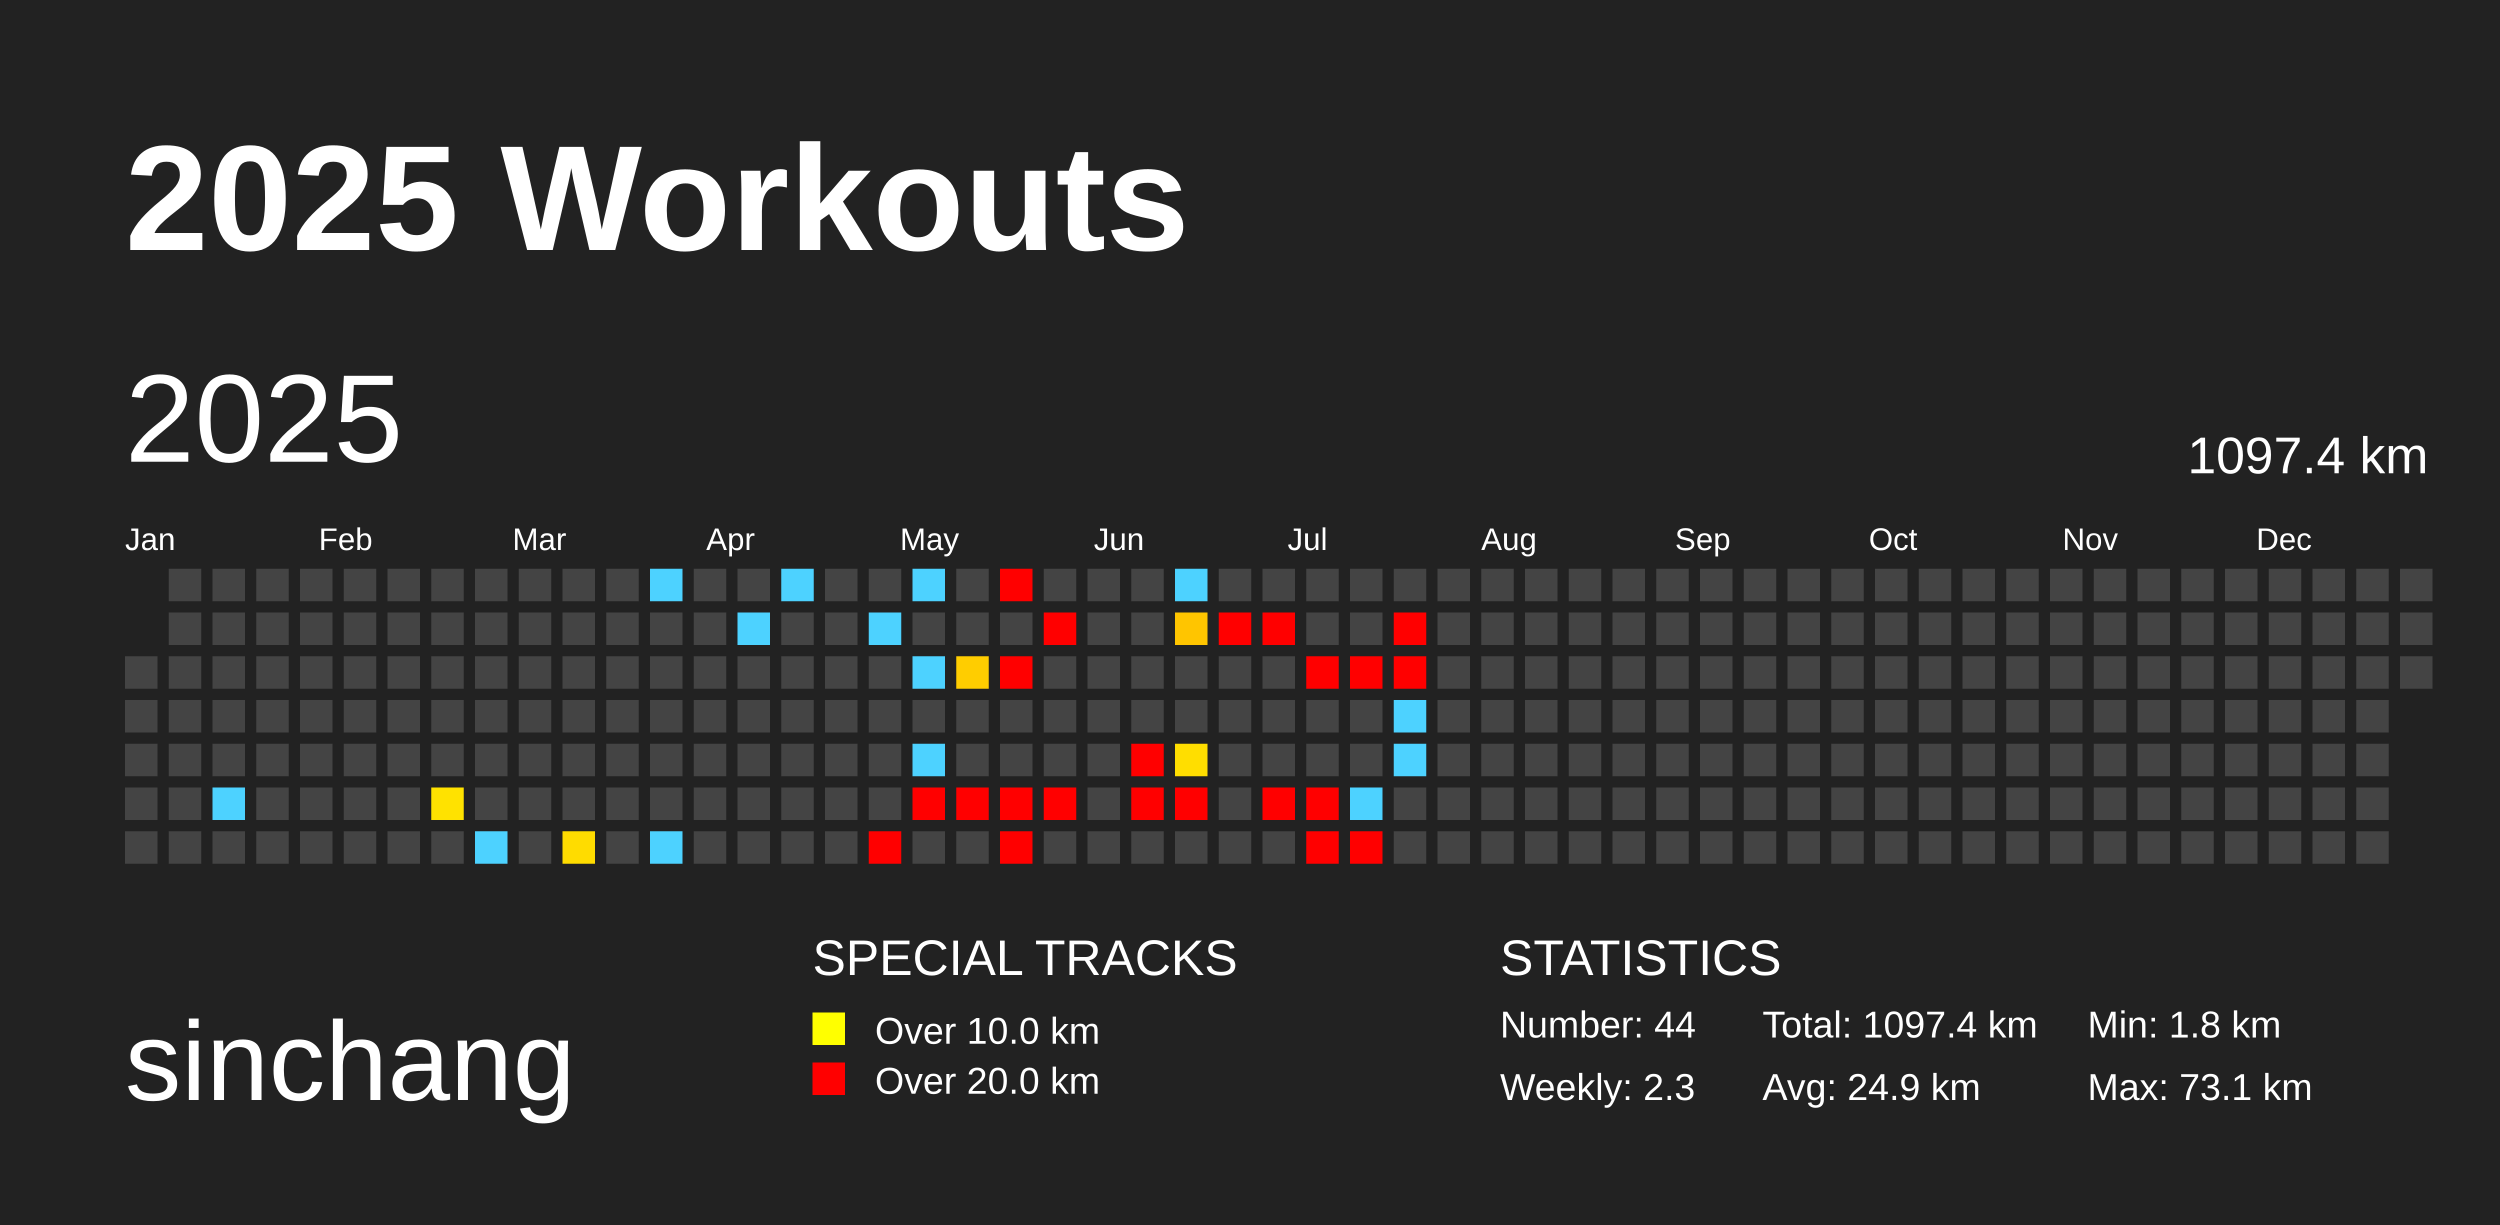
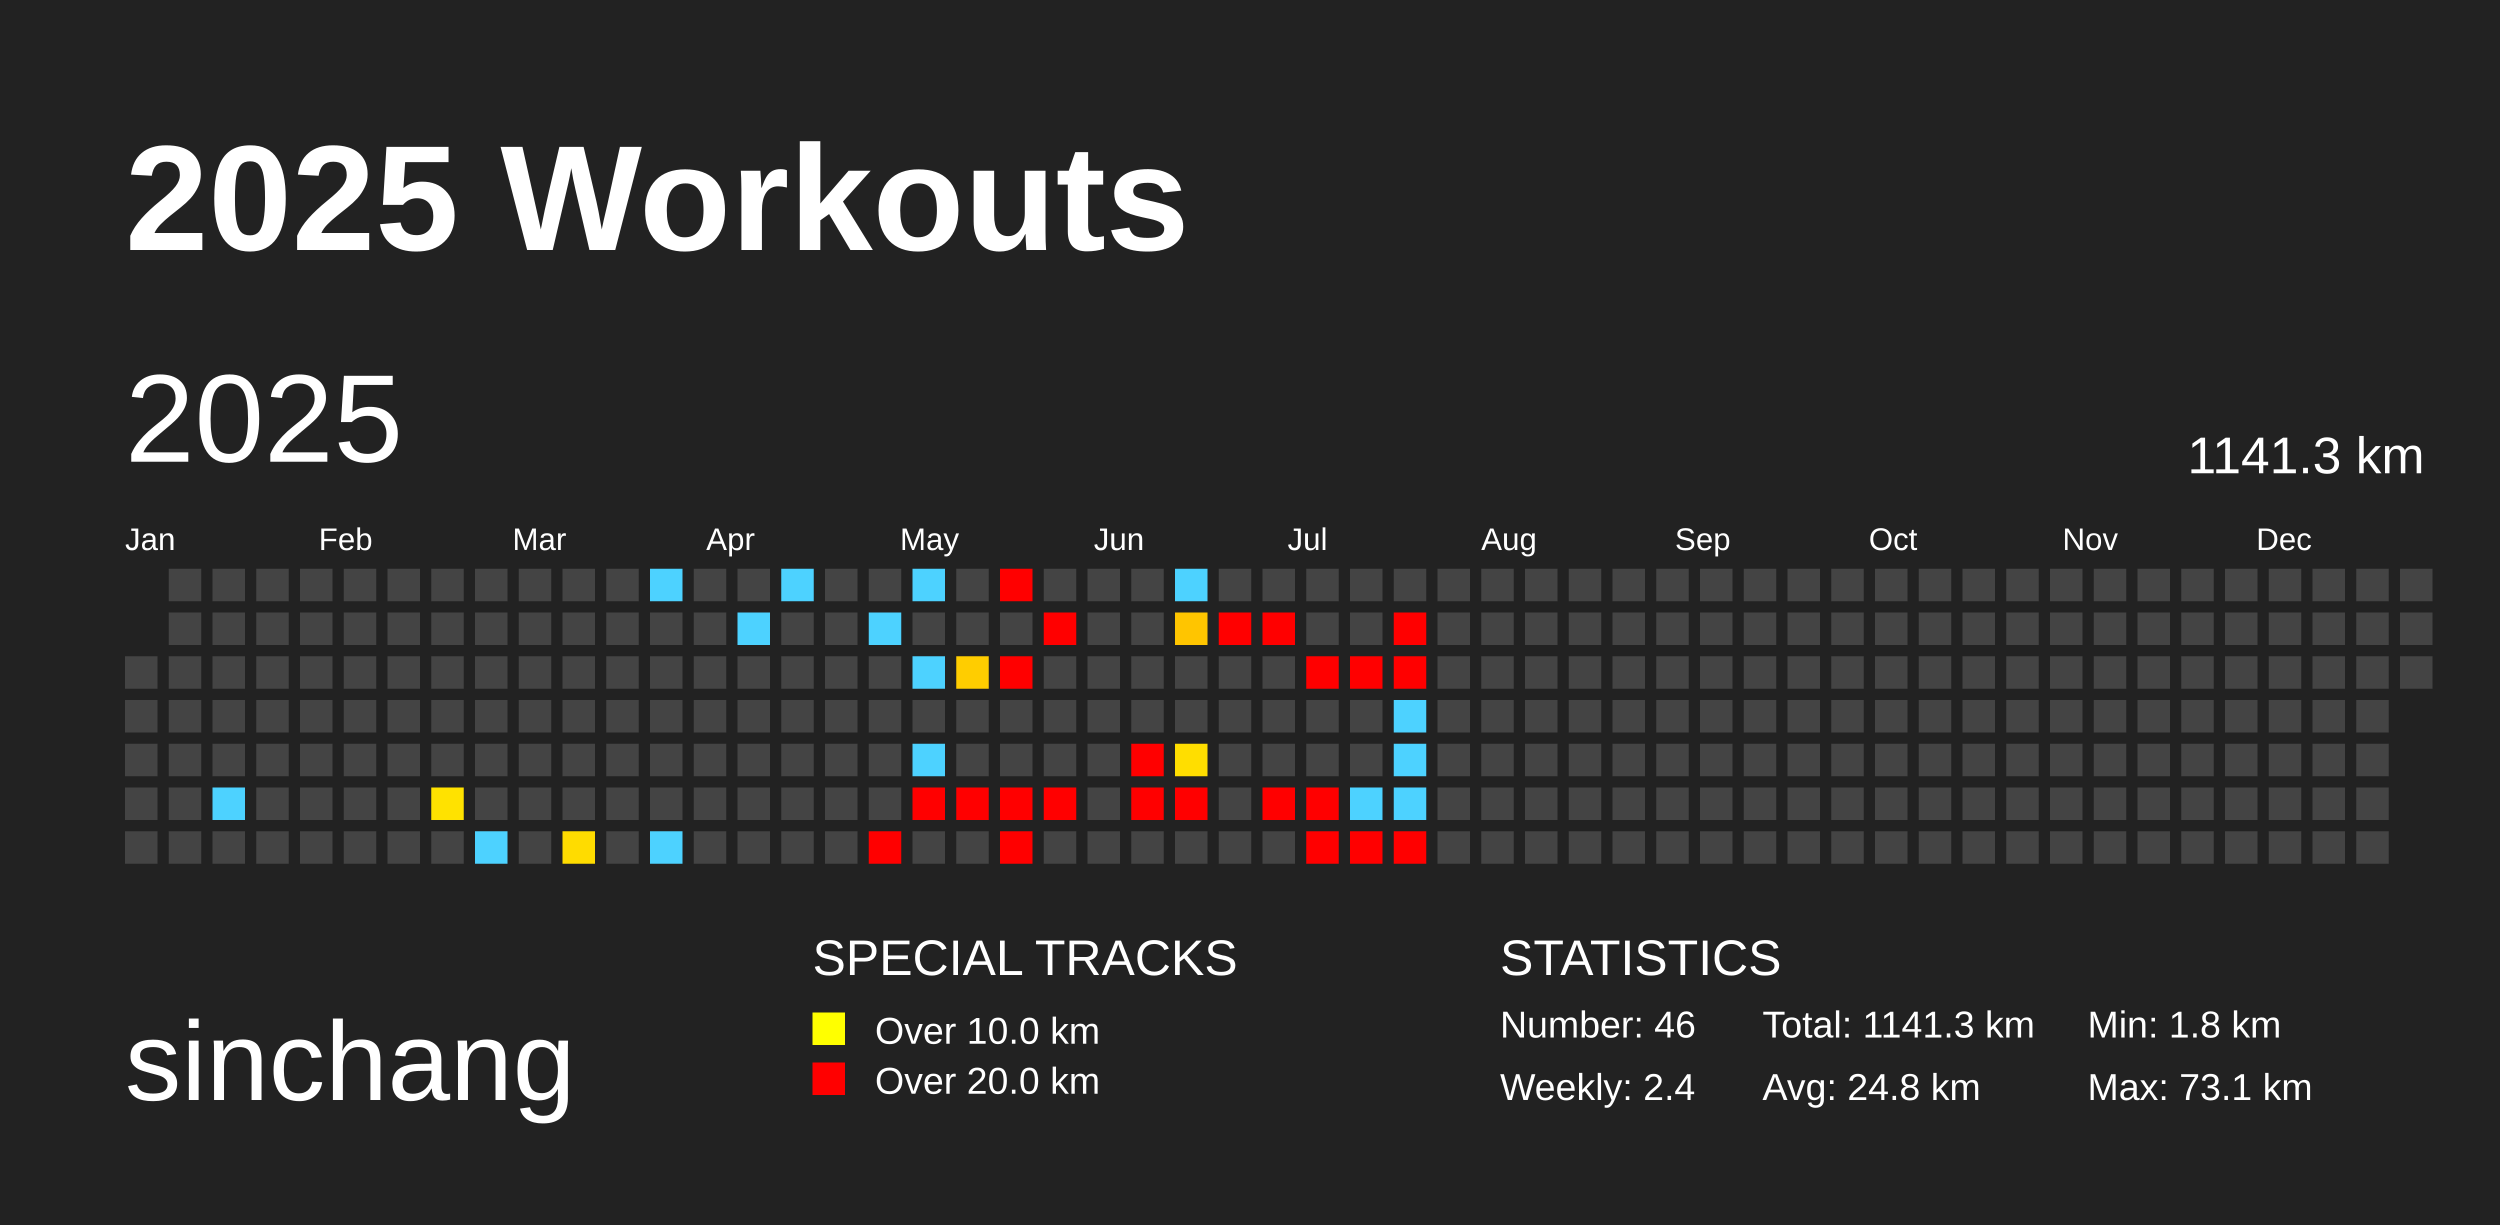
<svg xmlns="http://www.w3.org/2000/svg" baseProfile="full" height="98mm" version="1.1" viewBox="0,0,200,98" width="200mm">
  <defs />
  <rect fill="#222222" height="98" width="200" x="0" y="0" />
  <text fill="#FFFFFF" style="font-size:12px; font-family:Arial; font-weight:bold;" x="10" y="20">2025 Workouts</text>
  <text fill="#FFFFFF" style="font-size:9px; font-family:Arial" x="10" y="88">sinchang</text>
  <text fill="#FFFFFF" style="font-size:4px; font-family:Arial" x="65" y="78">SPECIAL TRACKS</text>
  <rect fill="yellow" height="2.6" width="2.6" x="65" y="81" />
  <text fill="#FFFFFF" style="font-size:3px; font-family:Arial" x="70" y="83.5">Over 10.0 km</text>
  <rect fill="red" height="2.6" width="2.6" x="65" y="85" />
  <text fill="#FFFFFF" style="font-size:3px; font-family:Arial" x="70" y="87.5">Over 20.0 km</text>
  <text fill="#FFFFFF" style="font-size:4px; font-family:Arial" x="120" y="78">STATISTICS</text>
-   <text fill="#FFFFFF" style="font-size:3px; font-family:Arial" x="120" y="83">Number: 44</text>
-   <text fill="#FFFFFF" style="font-size:3px; font-family:Arial" x="120" y="88">Weekly: 2.3</text>
-   <text fill="#FFFFFF" style="font-size:3px; font-family:Arial" x="141" y="83">Total: 1097.4 km</text>
-   <text fill="#FFFFFF" style="font-size:3px; font-family:Arial" x="141" y="88">Avg: 24.9 km</text>
+   <text fill="#FFFFFF" style="font-size:3px; font-family:Arial" x="120" y="83">Number: 46</text>
+   <text fill="#FFFFFF" style="font-size:3px; font-family:Arial" x="120" y="88">Weekly: 2.4</text>
+   <text fill="#FFFFFF" style="font-size:3px; font-family:Arial" x="141" y="83">Total: 1141.3 km</text>
+   <text fill="#FFFFFF" style="font-size:3px; font-family:Arial" x="141" y="88">Avg: 24.8 km</text>
  <text fill="#FFFFFF" style="font-size:3px; font-family:Arial" x="167" y="83">Min: 1.8 km</text>
  <text fill="#FFFFFF" style="font-size:3px; font-family:Arial" x="167" y="88">Max: 73.1 km</text>
  <text dominant-baseline="hanging" fill="#FFFFFF" style="font-size:10.0px; font-family:Arial;" x="10" y="30">2025</text>
-   <text dominant-baseline="hanging" fill="#FFFFFF" style="font-size:4.125px; font-family:Arial;" x="175" y="35">1097.4 km</text>
+   <text dominant-baseline="hanging" fill="#FFFFFF" style="font-size:4.125px; font-family:Arial;" x="175" y="35">1141.3 km</text>
  <text fill="#FFFFFF" style="font-size:2.5px; font-family:Arial" x="10.0" y="44">Jan</text>
  <text fill="#FFFFFF" style="font-size:2.5px; font-family:Arial" x="25.5" y="44">Feb</text>
  <text fill="#FFFFFF" style="font-size:2.5px; font-family:Arial" x="41.0" y="44">Mar</text>
  <text fill="#FFFFFF" style="font-size:2.5px; font-family:Arial" x="56.5" y="44">Apr</text>
  <text fill="#FFFFFF" style="font-size:2.5px; font-family:Arial" x="72.0" y="44">May</text>
  <text fill="#FFFFFF" style="font-size:2.5px; font-family:Arial" x="87.5" y="44">Jun</text>
  <text fill="#FFFFFF" style="font-size:2.5px; font-family:Arial" x="103.0" y="44">Jul</text>
  <text fill="#FFFFFF" style="font-size:2.5px; font-family:Arial" x="118.5" y="44">Aug</text>
  <text fill="#FFFFFF" style="font-size:2.5px; font-family:Arial" x="134.0" y="44">Sep</text>
  <text fill="#FFFFFF" style="font-size:2.5px; font-family:Arial" x="149.5" y="44">Oct</text>
  <text fill="#FFFFFF" style="font-size:2.5px; font-family:Arial" x="165.0" y="44">Nov</text>
  <text fill="#FFFFFF" style="font-size:2.5px; font-family:Arial" x="180.5" y="44">Dec</text>
  <rect fill="#444444" height="2.6" width="2.6" x="10.0" y="52.5" />
  <rect fill="#444444" height="2.6" width="2.6" x="10.0" y="56.0" />
  <rect fill="#444444" height="2.6" width="2.6" x="10.0" y="59.5" />
  <rect fill="#444444" height="2.6" width="2.6" x="10.0" y="63.0" />
  <rect fill="#444444" height="2.6" width="2.6" x="10.0" y="66.5" />
  <rect fill="#444444" height="2.6" width="2.6" x="13.5" y="45.5" />
  <rect fill="#444444" height="2.6" width="2.6" x="13.5" y="49.0" />
  <rect fill="#444444" height="2.6" width="2.6" x="13.5" y="52.5" />
  <rect fill="#444444" height="2.6" width="2.6" x="13.5" y="56.0" />
  <rect fill="#444444" height="2.6" width="2.6" x="13.5" y="59.5" />
  <rect fill="#444444" height="2.6" width="2.6" x="13.5" y="63.0" />
  <rect fill="#444444" height="2.6" width="2.6" x="13.5" y="66.5" />
  <rect fill="#444444" height="2.6" width="2.6" x="17.0" y="45.5" />
  <rect fill="#444444" height="2.6" width="2.6" x="17.0" y="49.0" />
  <rect fill="#444444" height="2.6" width="2.6" x="17.0" y="52.5" />
  <rect fill="#444444" height="2.6" width="2.6" x="17.0" y="56.0" />
  <rect fill="#444444" height="2.6" width="2.6" x="17.0" y="59.5" />
  <rect fill="#4dd2ff" height="2.6" width="2.6" x="17.0" y="63.0" />
  <rect fill="#444444" height="2.6" width="2.6" x="17.0" y="66.5" />
  <rect fill="#444444" height="2.6" width="2.6" x="20.5" y="45.5" />
  <rect fill="#444444" height="2.6" width="2.6" x="20.5" y="49.0" />
  <rect fill="#444444" height="2.6" width="2.6" x="20.5" y="52.5" />
  <rect fill="#444444" height="2.6" width="2.6" x="20.5" y="56.0" />
  <rect fill="#444444" height="2.6" width="2.6" x="20.5" y="59.5" />
  <rect fill="#444444" height="2.6" width="2.6" x="20.5" y="63.0" />
  <rect fill="#444444" height="2.6" width="2.6" x="20.5" y="66.5" />
  <rect fill="#444444" height="2.6" width="2.6" x="24.0" y="45.5" />
  <rect fill="#444444" height="2.6" width="2.6" x="24.0" y="49.0" />
  <rect fill="#444444" height="2.6" width="2.6" x="24.0" y="52.5" />
  <rect fill="#444444" height="2.6" width="2.6" x="24.0" y="56.0" />
  <rect fill="#444444" height="2.6" width="2.6" x="24.0" y="59.5" />
  <rect fill="#444444" height="2.6" width="2.6" x="24.0" y="63.0" />
  <rect fill="#444444" height="2.6" width="2.6" x="24.0" y="66.5" />
  <rect fill="#444444" height="2.6" width="2.6" x="27.5" y="45.5" />
  <rect fill="#444444" height="2.6" width="2.6" x="27.5" y="49.0" />
  <rect fill="#444444" height="2.6" width="2.6" x="27.5" y="52.5" />
  <rect fill="#444444" height="2.6" width="2.6" x="27.5" y="56.0" />
  <rect fill="#444444" height="2.6" width="2.6" x="27.5" y="59.5" />
  <rect fill="#444444" height="2.6" width="2.6" x="27.5" y="63.0" />
  <rect fill="#444444" height="2.6" width="2.6" x="27.5" y="66.5" />
  <rect fill="#444444" height="2.6" width="2.6" x="31.0" y="45.5" />
  <rect fill="#444444" height="2.6" width="2.6" x="31.0" y="49.0" />
  <rect fill="#444444" height="2.6" width="2.6" x="31.0" y="52.5" />
  <rect fill="#444444" height="2.6" width="2.6" x="31.0" y="56.0" />
  <rect fill="#444444" height="2.6" width="2.6" x="31.0" y="59.5" />
  <rect fill="#444444" height="2.6" width="2.6" x="31.0" y="63.0" />
  <rect fill="#444444" height="2.6" width="2.6" x="31.0" y="66.5" />
  <rect fill="#444444" height="2.6" width="2.6" x="34.5" y="45.5" />
  <rect fill="#444444" height="2.6" width="2.6" x="34.5" y="49.0" />
  <rect fill="#444444" height="2.6" width="2.6" x="34.5" y="52.5" />
  <rect fill="#444444" height="2.6" width="2.6" x="34.5" y="56.0" />
  <rect fill="#444444" height="2.6" width="2.6" x="34.5" y="59.5" />
  <rect fill="#ffe200" height="2.6" width="2.6" x="34.5" y="63.0" />
  <rect fill="#444444" height="2.6" width="2.6" x="34.5" y="66.5" />
  <rect fill="#444444" height="2.6" width="2.6" x="38.0" y="45.5" />
  <rect fill="#444444" height="2.6" width="2.6" x="38.0" y="49.0" />
  <rect fill="#444444" height="2.6" width="2.6" x="38.0" y="52.5" />
  <rect fill="#444444" height="2.6" width="2.6" x="38.0" y="56.0" />
  <rect fill="#444444" height="2.6" width="2.6" x="38.0" y="59.5" />
  <rect fill="#444444" height="2.6" width="2.6" x="38.0" y="63.0" />
  <rect fill="#4dd2ff" height="2.6" width="2.6" x="38.0" y="66.5" />
  <rect fill="#444444" height="2.6" width="2.6" x="41.5" y="45.5" />
  <rect fill="#444444" height="2.6" width="2.6" x="41.5" y="49.0" />
  <rect fill="#444444" height="2.6" width="2.6" x="41.5" y="52.5" />
  <rect fill="#444444" height="2.6" width="2.6" x="41.5" y="56.0" />
  <rect fill="#444444" height="2.6" width="2.6" x="41.5" y="59.5" />
  <rect fill="#444444" height="2.6" width="2.6" x="41.5" y="63.0" />
  <rect fill="#444444" height="2.6" width="2.6" x="41.5" y="66.5" />
  <rect fill="#444444" height="2.6" width="2.6" x="45.0" y="45.5" />
  <rect fill="#444444" height="2.6" width="2.6" x="45.0" y="49.0" />
  <rect fill="#444444" height="2.6" width="2.6" x="45.0" y="52.5" />
  <rect fill="#444444" height="2.6" width="2.6" x="45.0" y="56.0" />
  <rect fill="#444444" height="2.6" width="2.6" x="45.0" y="59.5" />
  <rect fill="#444444" height="2.6" width="2.6" x="45.0" y="63.0" />
  <rect fill="#ffdc00" height="2.6" width="2.6" x="45.0" y="66.5" />
  <rect fill="#444444" height="2.6" width="2.6" x="48.5" y="45.5" />
  <rect fill="#444444" height="2.6" width="2.6" x="48.5" y="49.0" />
  <rect fill="#444444" height="2.6" width="2.6" x="48.5" y="52.5" />
  <rect fill="#444444" height="2.6" width="2.6" x="48.5" y="56.0" />
  <rect fill="#444444" height="2.6" width="2.6" x="48.5" y="59.5" />
  <rect fill="#444444" height="2.6" width="2.6" x="48.5" y="63.0" />
  <rect fill="#444444" height="2.6" width="2.6" x="48.5" y="66.5" />
  <rect fill="#4dd2ff" height="2.6" width="2.6" x="52.0" y="45.5" />
  <rect fill="#444444" height="2.6" width="2.6" x="52.0" y="49.0" />
  <rect fill="#444444" height="2.6" width="2.6" x="52.0" y="52.5" />
  <rect fill="#444444" height="2.6" width="2.6" x="52.0" y="56.0" />
  <rect fill="#444444" height="2.6" width="2.6" x="52.0" y="59.5" />
  <rect fill="#444444" height="2.6" width="2.6" x="52.0" y="63.0" />
  <rect fill="#4dd2ff" height="2.6" width="2.6" x="52.0" y="66.5" />
  <rect fill="#444444" height="2.6" width="2.6" x="55.5" y="45.5" />
  <rect fill="#444444" height="2.6" width="2.6" x="55.5" y="49.0" />
  <rect fill="#444444" height="2.6" width="2.6" x="55.5" y="52.5" />
  <rect fill="#444444" height="2.6" width="2.6" x="55.5" y="56.0" />
  <rect fill="#444444" height="2.6" width="2.6" x="55.5" y="59.5" />
  <rect fill="#444444" height="2.6" width="2.6" x="55.5" y="63.0" />
  <rect fill="#444444" height="2.6" width="2.6" x="55.5" y="66.5" />
  <rect fill="#444444" height="2.6" width="2.6" x="59.0" y="45.5" />
  <rect fill="#4dd2ff" height="2.6" width="2.6" x="59.0" y="49.0" />
  <rect fill="#444444" height="2.6" width="2.6" x="59.0" y="52.5" />
  <rect fill="#444444" height="2.6" width="2.6" x="59.0" y="56.0" />
  <rect fill="#444444" height="2.6" width="2.6" x="59.0" y="59.5" />
  <rect fill="#444444" height="2.6" width="2.6" x="59.0" y="63.0" />
  <rect fill="#444444" height="2.6" width="2.6" x="59.0" y="66.5" />
  <rect fill="#4dd2ff" height="2.6" width="2.6" x="62.5" y="45.5" />
  <rect fill="#444444" height="2.6" width="2.6" x="62.5" y="49.0" />
  <rect fill="#444444" height="2.6" width="2.6" x="62.5" y="52.5" />
  <rect fill="#444444" height="2.6" width="2.6" x="62.5" y="56.0" />
  <rect fill="#444444" height="2.6" width="2.6" x="62.5" y="59.5" />
  <rect fill="#444444" height="2.6" width="2.6" x="62.5" y="63.0" />
  <rect fill="#444444" height="2.6" width="2.6" x="62.5" y="66.5" />
  <rect fill="#444444" height="2.6" width="2.6" x="66.0" y="45.5" />
  <rect fill="#444444" height="2.6" width="2.6" x="66.0" y="49.0" />
  <rect fill="#444444" height="2.6" width="2.6" x="66.0" y="52.5" />
  <rect fill="#444444" height="2.6" width="2.6" x="66.0" y="56.0" />
  <rect fill="#444444" height="2.6" width="2.6" x="66.0" y="59.5" />
  <rect fill="#444444" height="2.6" width="2.6" x="66.0" y="63.0" />
  <rect fill="#444444" height="2.6" width="2.6" x="66.0" y="66.5" />
  <rect fill="#444444" height="2.6" width="2.6" x="69.5" y="45.5" />
  <rect fill="#4dd2ff" height="2.6" width="2.6" x="69.5" y="49.0" />
  <rect fill="#444444" height="2.6" width="2.6" x="69.5" y="52.5" />
  <rect fill="#444444" height="2.6" width="2.6" x="69.5" y="56.0" />
  <rect fill="#444444" height="2.6" width="2.6" x="69.5" y="59.5" />
  <rect fill="#444444" height="2.6" width="2.6" x="69.5" y="63.0" />
  <rect fill="red" height="2.6" width="2.6" x="69.5" y="66.5" />
  <rect fill="#4dd2ff" height="2.6" width="2.6" x="73.0" y="45.5" />
  <rect fill="#444444" height="2.6" width="2.6" x="73.0" y="49.0" />
  <rect fill="#4dd2ff" height="2.6" width="2.6" x="73.0" y="52.5" />
  <rect fill="#444444" height="2.6" width="2.6" x="73.0" y="56.0" />
  <rect fill="#4dd2ff" height="2.6" width="2.6" x="73.0" y="59.5" />
  <rect fill="red" height="2.6" width="2.6" x="73.0" y="63.0" />
  <rect fill="#444444" height="2.6" width="2.6" x="73.0" y="66.5" />
  <rect fill="#444444" height="2.6" width="2.6" x="76.5" y="45.5" />
  <rect fill="#444444" height="2.6" width="2.6" x="76.5" y="49.0" />
  <rect fill="#ffcd00" height="2.6" width="2.6" x="76.5" y="52.5" />
  <rect fill="#444444" height="2.6" width="2.6" x="76.5" y="56.0" />
  <rect fill="#444444" height="2.6" width="2.6" x="76.5" y="59.5" />
  <rect fill="red" height="2.6" width="2.6" x="76.5" y="63.0" />
  <rect fill="#444444" height="2.6" width="2.6" x="76.5" y="66.5" />
  <rect fill="red" height="2.6" width="2.6" x="80.0" y="45.5" />
  <rect fill="#444444" height="2.6" width="2.6" x="80.0" y="49.0" />
  <rect fill="red" height="2.6" width="2.6" x="80.0" y="52.5" />
  <rect fill="#444444" height="2.6" width="2.6" x="80.0" y="56.0" />
  <rect fill="#444444" height="2.6" width="2.6" x="80.0" y="59.5" />
  <rect fill="red" height="2.6" width="2.6" x="80.0" y="63.0" />
  <rect fill="red" height="2.6" width="2.6" x="80.0" y="66.5" />
  <rect fill="#444444" height="2.6" width="2.6" x="83.5" y="45.5" />
  <rect fill="red" height="2.6" width="2.6" x="83.5" y="49.0" />
  <rect fill="#444444" height="2.6" width="2.6" x="83.5" y="52.5" />
  <rect fill="#444444" height="2.6" width="2.6" x="83.5" y="56.0" />
  <rect fill="#444444" height="2.6" width="2.6" x="83.5" y="59.5" />
  <rect fill="red" height="2.6" width="2.6" x="83.5" y="63.0" />
  <rect fill="#444444" height="2.6" width="2.6" x="83.5" y="66.5" />
  <rect fill="#444444" height="2.6" width="2.6" x="87.0" y="45.5" />
  <rect fill="#444444" height="2.6" width="2.6" x="87.0" y="49.0" />
  <rect fill="#444444" height="2.6" width="2.6" x="87.0" y="52.5" />
  <rect fill="#444444" height="2.6" width="2.6" x="87.0" y="56.0" />
  <rect fill="#444444" height="2.6" width="2.6" x="87.0" y="59.5" />
  <rect fill="#444444" height="2.6" width="2.6" x="87.0" y="63.0" />
  <rect fill="#444444" height="2.6" width="2.6" x="87.0" y="66.5" />
  <rect fill="#444444" height="2.6" width="2.6" x="90.5" y="45.5" />
  <rect fill="#444444" height="2.6" width="2.6" x="90.5" y="49.0" />
  <rect fill="#444444" height="2.6" width="2.6" x="90.5" y="52.5" />
  <rect fill="#444444" height="2.6" width="2.6" x="90.5" y="56.0" />
  <rect fill="red" height="2.6" width="2.6" x="90.5" y="59.5" />
  <rect fill="red" height="2.6" width="2.6" x="90.5" y="63.0" />
  <rect fill="#444444" height="2.6" width="2.6" x="90.5" y="66.5" />
  <rect fill="#4dd2ff" height="2.6" width="2.6" x="94.0" y="45.5" />
  <rect fill="#ffc500" height="2.6" width="2.6" x="94.0" y="49.0" />
  <rect fill="#444444" height="2.6" width="2.6" x="94.0" y="52.5" />
  <rect fill="#444444" height="2.6" width="2.6" x="94.0" y="56.0" />
  <rect fill="#ffde00" height="2.6" width="2.6" x="94.0" y="59.5" />
  <rect fill="red" height="2.6" width="2.6" x="94.0" y="63.0" />
  <rect fill="#444444" height="2.6" width="2.6" x="94.0" y="66.5" />
  <rect fill="#444444" height="2.6" width="2.6" x="97.5" y="45.5" />
  <rect fill="red" height="2.6" width="2.6" x="97.5" y="49.0" />
  <rect fill="#444444" height="2.6" width="2.6" x="97.5" y="52.5" />
  <rect fill="#444444" height="2.6" width="2.6" x="97.5" y="56.0" />
  <rect fill="#444444" height="2.6" width="2.6" x="97.5" y="59.5" />
  <rect fill="#444444" height="2.6" width="2.6" x="97.5" y="63.0" />
  <rect fill="#444444" height="2.6" width="2.6" x="97.5" y="66.5" />
  <rect fill="#444444" height="2.6" width="2.6" x="101.0" y="45.5" />
  <rect fill="red" height="2.6" width="2.6" x="101.0" y="49.0" />
  <rect fill="#444444" height="2.6" width="2.6" x="101.0" y="52.5" />
  <rect fill="#444444" height="2.6" width="2.6" x="101.0" y="56.0" />
  <rect fill="#444444" height="2.6" width="2.6" x="101.0" y="59.5" />
  <rect fill="red" height="2.6" width="2.6" x="101.0" y="63.0" />
  <rect fill="#444444" height="2.6" width="2.6" x="101.0" y="66.5" />
  <rect fill="#444444" height="2.6" width="2.6" x="104.5" y="45.5" />
  <rect fill="#444444" height="2.6" width="2.6" x="104.5" y="49.0" />
  <rect fill="red" height="2.6" width="2.6" x="104.5" y="52.5" />
  <rect fill="#444444" height="2.6" width="2.6" x="104.5" y="56.0" />
  <rect fill="#444444" height="2.6" width="2.6" x="104.5" y="59.5" />
  <rect fill="red" height="2.6" width="2.6" x="104.5" y="63.0" />
  <rect fill="red" height="2.6" width="2.6" x="104.5" y="66.5" />
  <rect fill="#444444" height="2.6" width="2.6" x="108.0" y="45.5" />
  <rect fill="#444444" height="2.6" width="2.6" x="108.0" y="49.0" />
  <rect fill="red" height="2.6" width="2.6" x="108.0" y="52.5" />
  <rect fill="#444444" height="2.6" width="2.6" x="108.0" y="56.0" />
  <rect fill="#444444" height="2.6" width="2.6" x="108.0" y="59.5" />
  <rect fill="#4dd2ff" height="2.6" width="2.6" x="108.0" y="63.0" />
  <rect fill="red" height="2.6" width="2.6" x="108.0" y="66.5" />
  <rect fill="#444444" height="2.6" width="2.6" x="111.5" y="45.5" />
  <rect fill="red" height="2.6" width="2.6" x="111.5" y="49.0" />
  <rect fill="red" height="2.6" width="2.6" x="111.5" y="52.5" />
  <rect fill="#4dd2ff" height="2.6" width="2.6" x="111.5" y="56.0" />
  <rect fill="#4dd2ff" height="2.6" width="2.6" x="111.5" y="59.5" />
-   <rect fill="#444444" height="2.6" width="2.6" x="111.5" y="63.0" />
-   <rect fill="#444444" height="2.6" width="2.6" x="111.5" y="66.5" />
+   <rect fill="#4dd2ff" height="2.6" width="2.6" x="111.5" y="63.0" />
+   <rect fill="red" height="2.6" width="2.6" x="111.5" y="66.5" />
  <rect fill="#444444" height="2.6" width="2.6" x="115.0" y="45.5" />
  <rect fill="#444444" height="2.6" width="2.6" x="115.0" y="49.0" />
  <rect fill="#444444" height="2.6" width="2.6" x="115.0" y="52.5" />
  <rect fill="#444444" height="2.6" width="2.6" x="115.0" y="56.0" />
  <rect fill="#444444" height="2.6" width="2.6" x="115.0" y="59.5" />
  <rect fill="#444444" height="2.6" width="2.6" x="115.0" y="63.0" />
  <rect fill="#444444" height="2.6" width="2.6" x="115.0" y="66.5" />
  <rect fill="#444444" height="2.6" width="2.6" x="118.5" y="45.5" />
  <rect fill="#444444" height="2.6" width="2.6" x="118.5" y="49.0" />
  <rect fill="#444444" height="2.6" width="2.6" x="118.5" y="52.5" />
  <rect fill="#444444" height="2.6" width="2.6" x="118.5" y="56.0" />
  <rect fill="#444444" height="2.6" width="2.6" x="118.5" y="59.5" />
  <rect fill="#444444" height="2.6" width="2.6" x="118.5" y="63.0" />
  <rect fill="#444444" height="2.6" width="2.6" x="118.5" y="66.5" />
  <rect fill="#444444" height="2.6" width="2.6" x="122.0" y="45.5" />
  <rect fill="#444444" height="2.6" width="2.6" x="122.0" y="49.0" />
  <rect fill="#444444" height="2.6" width="2.6" x="122.0" y="52.5" />
  <rect fill="#444444" height="2.6" width="2.6" x="122.0" y="56.0" />
  <rect fill="#444444" height="2.6" width="2.6" x="122.0" y="59.5" />
  <rect fill="#444444" height="2.6" width="2.6" x="122.0" y="63.0" />
  <rect fill="#444444" height="2.6" width="2.6" x="122.0" y="66.5" />
  <rect fill="#444444" height="2.6" width="2.6" x="125.5" y="45.5" />
  <rect fill="#444444" height="2.6" width="2.6" x="125.5" y="49.0" />
  <rect fill="#444444" height="2.6" width="2.6" x="125.5" y="52.5" />
  <rect fill="#444444" height="2.6" width="2.6" x="125.5" y="56.0" />
  <rect fill="#444444" height="2.6" width="2.6" x="125.5" y="59.5" />
  <rect fill="#444444" height="2.6" width="2.6" x="125.5" y="63.0" />
  <rect fill="#444444" height="2.6" width="2.6" x="125.5" y="66.5" />
  <rect fill="#444444" height="2.6" width="2.6" x="129.0" y="45.5" />
  <rect fill="#444444" height="2.6" width="2.6" x="129.0" y="49.0" />
  <rect fill="#444444" height="2.6" width="2.6" x="129.0" y="52.5" />
  <rect fill="#444444" height="2.6" width="2.6" x="129.0" y="56.0" />
  <rect fill="#444444" height="2.6" width="2.6" x="129.0" y="59.5" />
  <rect fill="#444444" height="2.6" width="2.6" x="129.0" y="63.0" />
  <rect fill="#444444" height="2.6" width="2.6" x="129.0" y="66.5" />
  <rect fill="#444444" height="2.6" width="2.6" x="132.5" y="45.5" />
  <rect fill="#444444" height="2.6" width="2.6" x="132.5" y="49.0" />
  <rect fill="#444444" height="2.6" width="2.6" x="132.5" y="52.5" />
  <rect fill="#444444" height="2.6" width="2.6" x="132.5" y="56.0" />
  <rect fill="#444444" height="2.6" width="2.6" x="132.5" y="59.5" />
  <rect fill="#444444" height="2.6" width="2.6" x="132.5" y="63.0" />
  <rect fill="#444444" height="2.6" width="2.6" x="132.5" y="66.5" />
  <rect fill="#444444" height="2.6" width="2.6" x="136.0" y="45.5" />
  <rect fill="#444444" height="2.6" width="2.6" x="136.0" y="49.0" />
  <rect fill="#444444" height="2.6" width="2.6" x="136.0" y="52.5" />
  <rect fill="#444444" height="2.6" width="2.6" x="136.0" y="56.0" />
  <rect fill="#444444" height="2.6" width="2.6" x="136.0" y="59.5" />
  <rect fill="#444444" height="2.6" width="2.6" x="136.0" y="63.0" />
  <rect fill="#444444" height="2.6" width="2.6" x="136.0" y="66.5" />
  <rect fill="#444444" height="2.6" width="2.6" x="139.5" y="45.5" />
  <rect fill="#444444" height="2.6" width="2.6" x="139.5" y="49.0" />
  <rect fill="#444444" height="2.6" width="2.6" x="139.5" y="52.5" />
  <rect fill="#444444" height="2.6" width="2.6" x="139.5" y="56.0" />
  <rect fill="#444444" height="2.6" width="2.6" x="139.5" y="59.5" />
  <rect fill="#444444" height="2.6" width="2.6" x="139.5" y="63.0" />
  <rect fill="#444444" height="2.6" width="2.6" x="139.5" y="66.5" />
  <rect fill="#444444" height="2.6" width="2.6" x="143.0" y="45.5" />
  <rect fill="#444444" height="2.6" width="2.6" x="143.0" y="49.0" />
  <rect fill="#444444" height="2.6" width="2.6" x="143.0" y="52.5" />
  <rect fill="#444444" height="2.6" width="2.6" x="143.0" y="56.0" />
  <rect fill="#444444" height="2.6" width="2.6" x="143.0" y="59.5" />
  <rect fill="#444444" height="2.6" width="2.6" x="143.0" y="63.0" />
  <rect fill="#444444" height="2.6" width="2.6" x="143.0" y="66.5" />
  <rect fill="#444444" height="2.6" width="2.6" x="146.5" y="45.5" />
  <rect fill="#444444" height="2.6" width="2.6" x="146.5" y="49.0" />
  <rect fill="#444444" height="2.6" width="2.6" x="146.5" y="52.5" />
  <rect fill="#444444" height="2.6" width="2.6" x="146.5" y="56.0" />
  <rect fill="#444444" height="2.6" width="2.6" x="146.5" y="59.5" />
  <rect fill="#444444" height="2.6" width="2.6" x="146.5" y="63.0" />
  <rect fill="#444444" height="2.6" width="2.6" x="146.5" y="66.5" />
  <rect fill="#444444" height="2.6" width="2.6" x="150.0" y="45.5" />
  <rect fill="#444444" height="2.6" width="2.6" x="150.0" y="49.0" />
  <rect fill="#444444" height="2.6" width="2.6" x="150.0" y="52.5" />
  <rect fill="#444444" height="2.6" width="2.6" x="150.0" y="56.0" />
  <rect fill="#444444" height="2.6" width="2.6" x="150.0" y="59.5" />
  <rect fill="#444444" height="2.6" width="2.6" x="150.0" y="63.0" />
  <rect fill="#444444" height="2.6" width="2.6" x="150.0" y="66.5" />
  <rect fill="#444444" height="2.6" width="2.6" x="153.5" y="45.5" />
  <rect fill="#444444" height="2.6" width="2.6" x="153.5" y="49.0" />
  <rect fill="#444444" height="2.6" width="2.6" x="153.5" y="52.5" />
  <rect fill="#444444" height="2.6" width="2.6" x="153.5" y="56.0" />
  <rect fill="#444444" height="2.6" width="2.6" x="153.5" y="59.5" />
  <rect fill="#444444" height="2.6" width="2.6" x="153.5" y="63.0" />
  <rect fill="#444444" height="2.6" width="2.6" x="153.5" y="66.5" />
  <rect fill="#444444" height="2.6" width="2.6" x="157.0" y="45.5" />
  <rect fill="#444444" height="2.6" width="2.6" x="157.0" y="49.0" />
  <rect fill="#444444" height="2.6" width="2.6" x="157.0" y="52.5" />
  <rect fill="#444444" height="2.6" width="2.6" x="157.0" y="56.0" />
  <rect fill="#444444" height="2.6" width="2.6" x="157.0" y="59.5" />
  <rect fill="#444444" height="2.6" width="2.6" x="157.0" y="63.0" />
  <rect fill="#444444" height="2.6" width="2.6" x="157.0" y="66.5" />
  <rect fill="#444444" height="2.6" width="2.6" x="160.5" y="45.5" />
  <rect fill="#444444" height="2.6" width="2.6" x="160.5" y="49.0" />
  <rect fill="#444444" height="2.6" width="2.6" x="160.5" y="52.5" />
  <rect fill="#444444" height="2.6" width="2.6" x="160.5" y="56.0" />
  <rect fill="#444444" height="2.6" width="2.6" x="160.5" y="59.5" />
  <rect fill="#444444" height="2.6" width="2.6" x="160.5" y="63.0" />
  <rect fill="#444444" height="2.6" width="2.6" x="160.5" y="66.5" />
  <rect fill="#444444" height="2.6" width="2.6" x="164.0" y="45.5" />
  <rect fill="#444444" height="2.6" width="2.6" x="164.0" y="49.0" />
  <rect fill="#444444" height="2.6" width="2.6" x="164.0" y="52.5" />
  <rect fill="#444444" height="2.6" width="2.6" x="164.0" y="56.0" />
  <rect fill="#444444" height="2.6" width="2.6" x="164.0" y="59.5" />
  <rect fill="#444444" height="2.6" width="2.6" x="164.0" y="63.0" />
  <rect fill="#444444" height="2.6" width="2.6" x="164.0" y="66.5" />
  <rect fill="#444444" height="2.6" width="2.6" x="167.5" y="45.5" />
  <rect fill="#444444" height="2.6" width="2.6" x="167.5" y="49.0" />
  <rect fill="#444444" height="2.6" width="2.6" x="167.5" y="52.5" />
  <rect fill="#444444" height="2.6" width="2.6" x="167.5" y="56.0" />
  <rect fill="#444444" height="2.6" width="2.6" x="167.5" y="59.5" />
  <rect fill="#444444" height="2.6" width="2.6" x="167.5" y="63.0" />
  <rect fill="#444444" height="2.6" width="2.6" x="167.5" y="66.5" />
  <rect fill="#444444" height="2.6" width="2.6" x="171.0" y="45.5" />
  <rect fill="#444444" height="2.6" width="2.6" x="171.0" y="49.0" />
  <rect fill="#444444" height="2.6" width="2.6" x="171.0" y="52.5" />
  <rect fill="#444444" height="2.6" width="2.6" x="171.0" y="56.0" />
  <rect fill="#444444" height="2.6" width="2.6" x="171.0" y="59.5" />
  <rect fill="#444444" height="2.6" width="2.6" x="171.0" y="63.0" />
  <rect fill="#444444" height="2.6" width="2.6" x="171.0" y="66.5" />
  <rect fill="#444444" height="2.6" width="2.6" x="174.5" y="45.5" />
  <rect fill="#444444" height="2.6" width="2.6" x="174.5" y="49.0" />
  <rect fill="#444444" height="2.6" width="2.6" x="174.5" y="52.5" />
  <rect fill="#444444" height="2.6" width="2.6" x="174.5" y="56.0" />
  <rect fill="#444444" height="2.6" width="2.6" x="174.5" y="59.5" />
  <rect fill="#444444" height="2.6" width="2.6" x="174.5" y="63.0" />
  <rect fill="#444444" height="2.6" width="2.6" x="174.5" y="66.5" />
  <rect fill="#444444" height="2.6" width="2.6" x="178.0" y="45.5" />
  <rect fill="#444444" height="2.6" width="2.6" x="178.0" y="49.0" />
  <rect fill="#444444" height="2.6" width="2.6" x="178.0" y="52.5" />
  <rect fill="#444444" height="2.6" width="2.6" x="178.0" y="56.0" />
  <rect fill="#444444" height="2.6" width="2.6" x="178.0" y="59.5" />
  <rect fill="#444444" height="2.6" width="2.6" x="178.0" y="63.0" />
  <rect fill="#444444" height="2.6" width="2.6" x="178.0" y="66.5" />
  <rect fill="#444444" height="2.6" width="2.6" x="181.5" y="45.5" />
  <rect fill="#444444" height="2.6" width="2.6" x="181.5" y="49.0" />
  <rect fill="#444444" height="2.6" width="2.6" x="181.5" y="52.5" />
  <rect fill="#444444" height="2.6" width="2.6" x="181.5" y="56.0" />
  <rect fill="#444444" height="2.6" width="2.6" x="181.5" y="59.5" />
  <rect fill="#444444" height="2.6" width="2.6" x="181.5" y="63.0" />
  <rect fill="#444444" height="2.6" width="2.6" x="181.5" y="66.5" />
  <rect fill="#444444" height="2.6" width="2.6" x="185.0" y="45.5" />
  <rect fill="#444444" height="2.6" width="2.6" x="185.0" y="49.0" />
  <rect fill="#444444" height="2.6" width="2.6" x="185.0" y="52.5" />
  <rect fill="#444444" height="2.6" width="2.6" x="185.0" y="56.0" />
  <rect fill="#444444" height="2.6" width="2.6" x="185.0" y="59.5" />
  <rect fill="#444444" height="2.6" width="2.6" x="185.0" y="63.0" />
  <rect fill="#444444" height="2.6" width="2.6" x="185.0" y="66.5" />
  <rect fill="#444444" height="2.6" width="2.6" x="188.5" y="45.5" />
  <rect fill="#444444" height="2.6" width="2.6" x="188.5" y="49.0" />
  <rect fill="#444444" height="2.6" width="2.6" x="188.5" y="52.5" />
  <rect fill="#444444" height="2.6" width="2.6" x="188.5" y="56.0" />
  <rect fill="#444444" height="2.6" width="2.6" x="188.5" y="59.5" />
  <rect fill="#444444" height="2.6" width="2.6" x="188.5" y="63.0" />
  <rect fill="#444444" height="2.6" width="2.6" x="188.5" y="66.5" />
  <rect fill="#444444" height="2.6" width="2.6" x="192.0" y="45.5" />
  <rect fill="#444444" height="2.6" width="2.6" x="192.0" y="49.0" />
  <rect fill="#444444" height="2.6" width="2.6" x="192.0" y="52.5" />
</svg>
